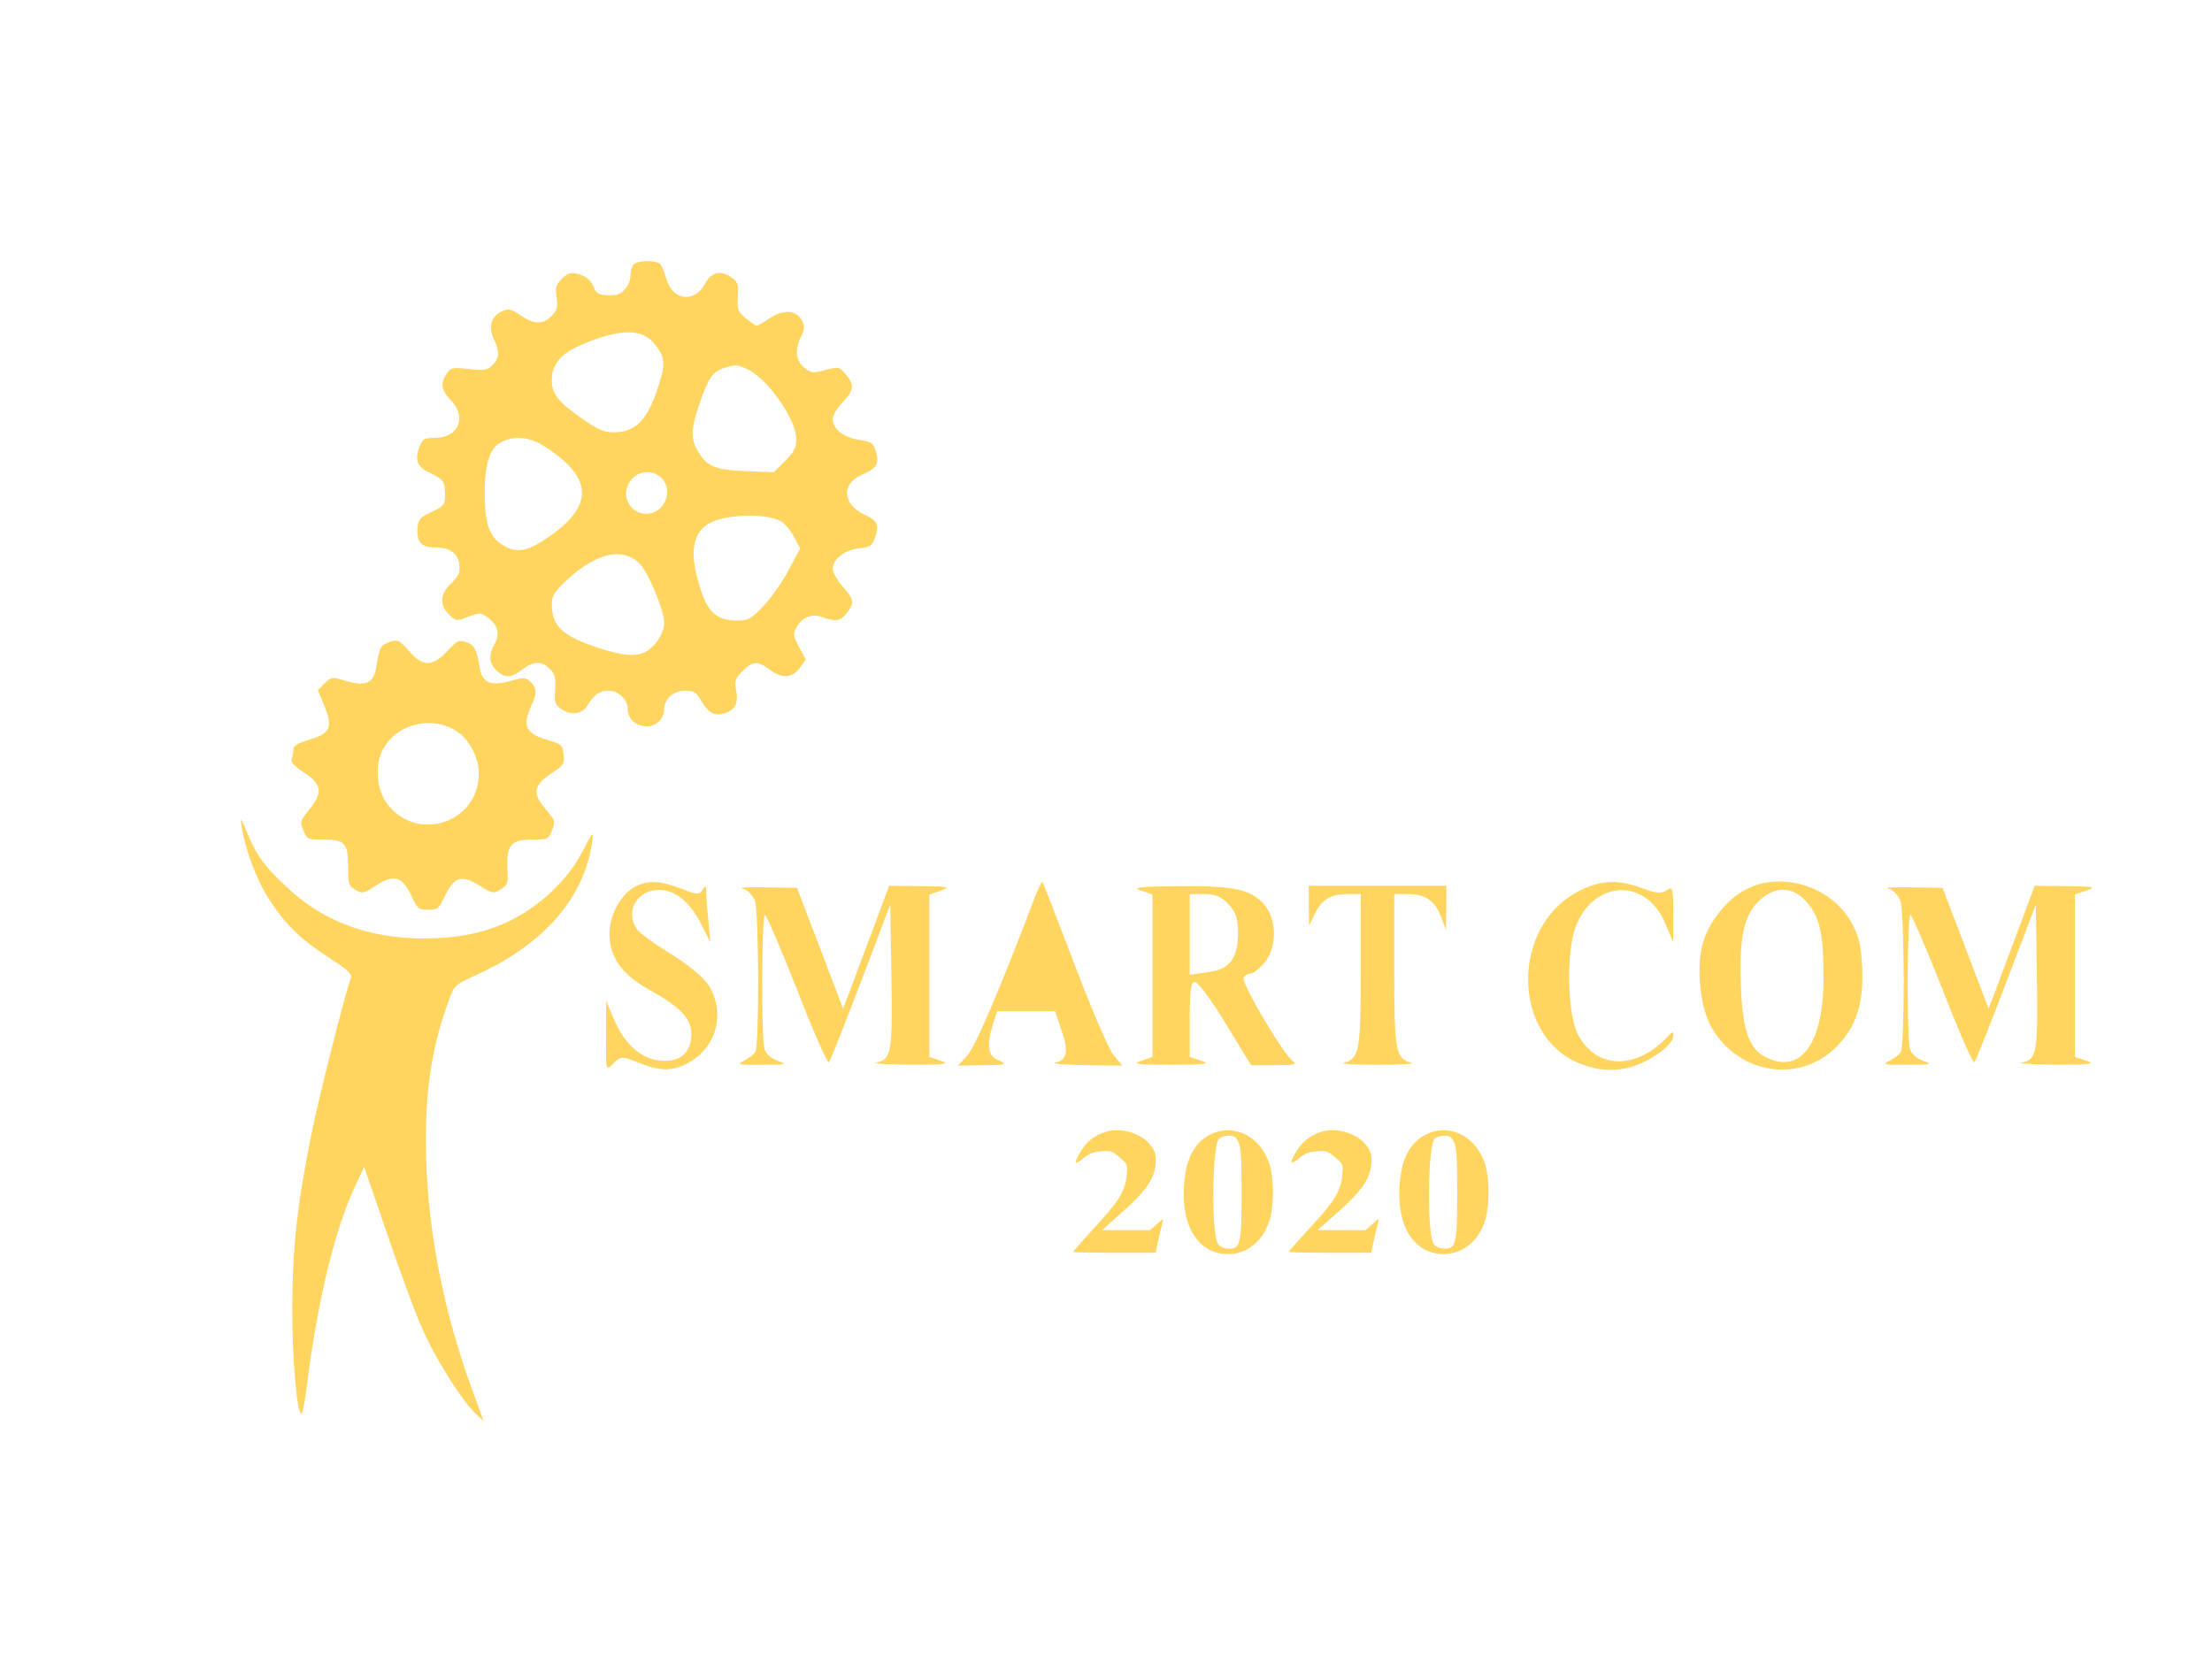
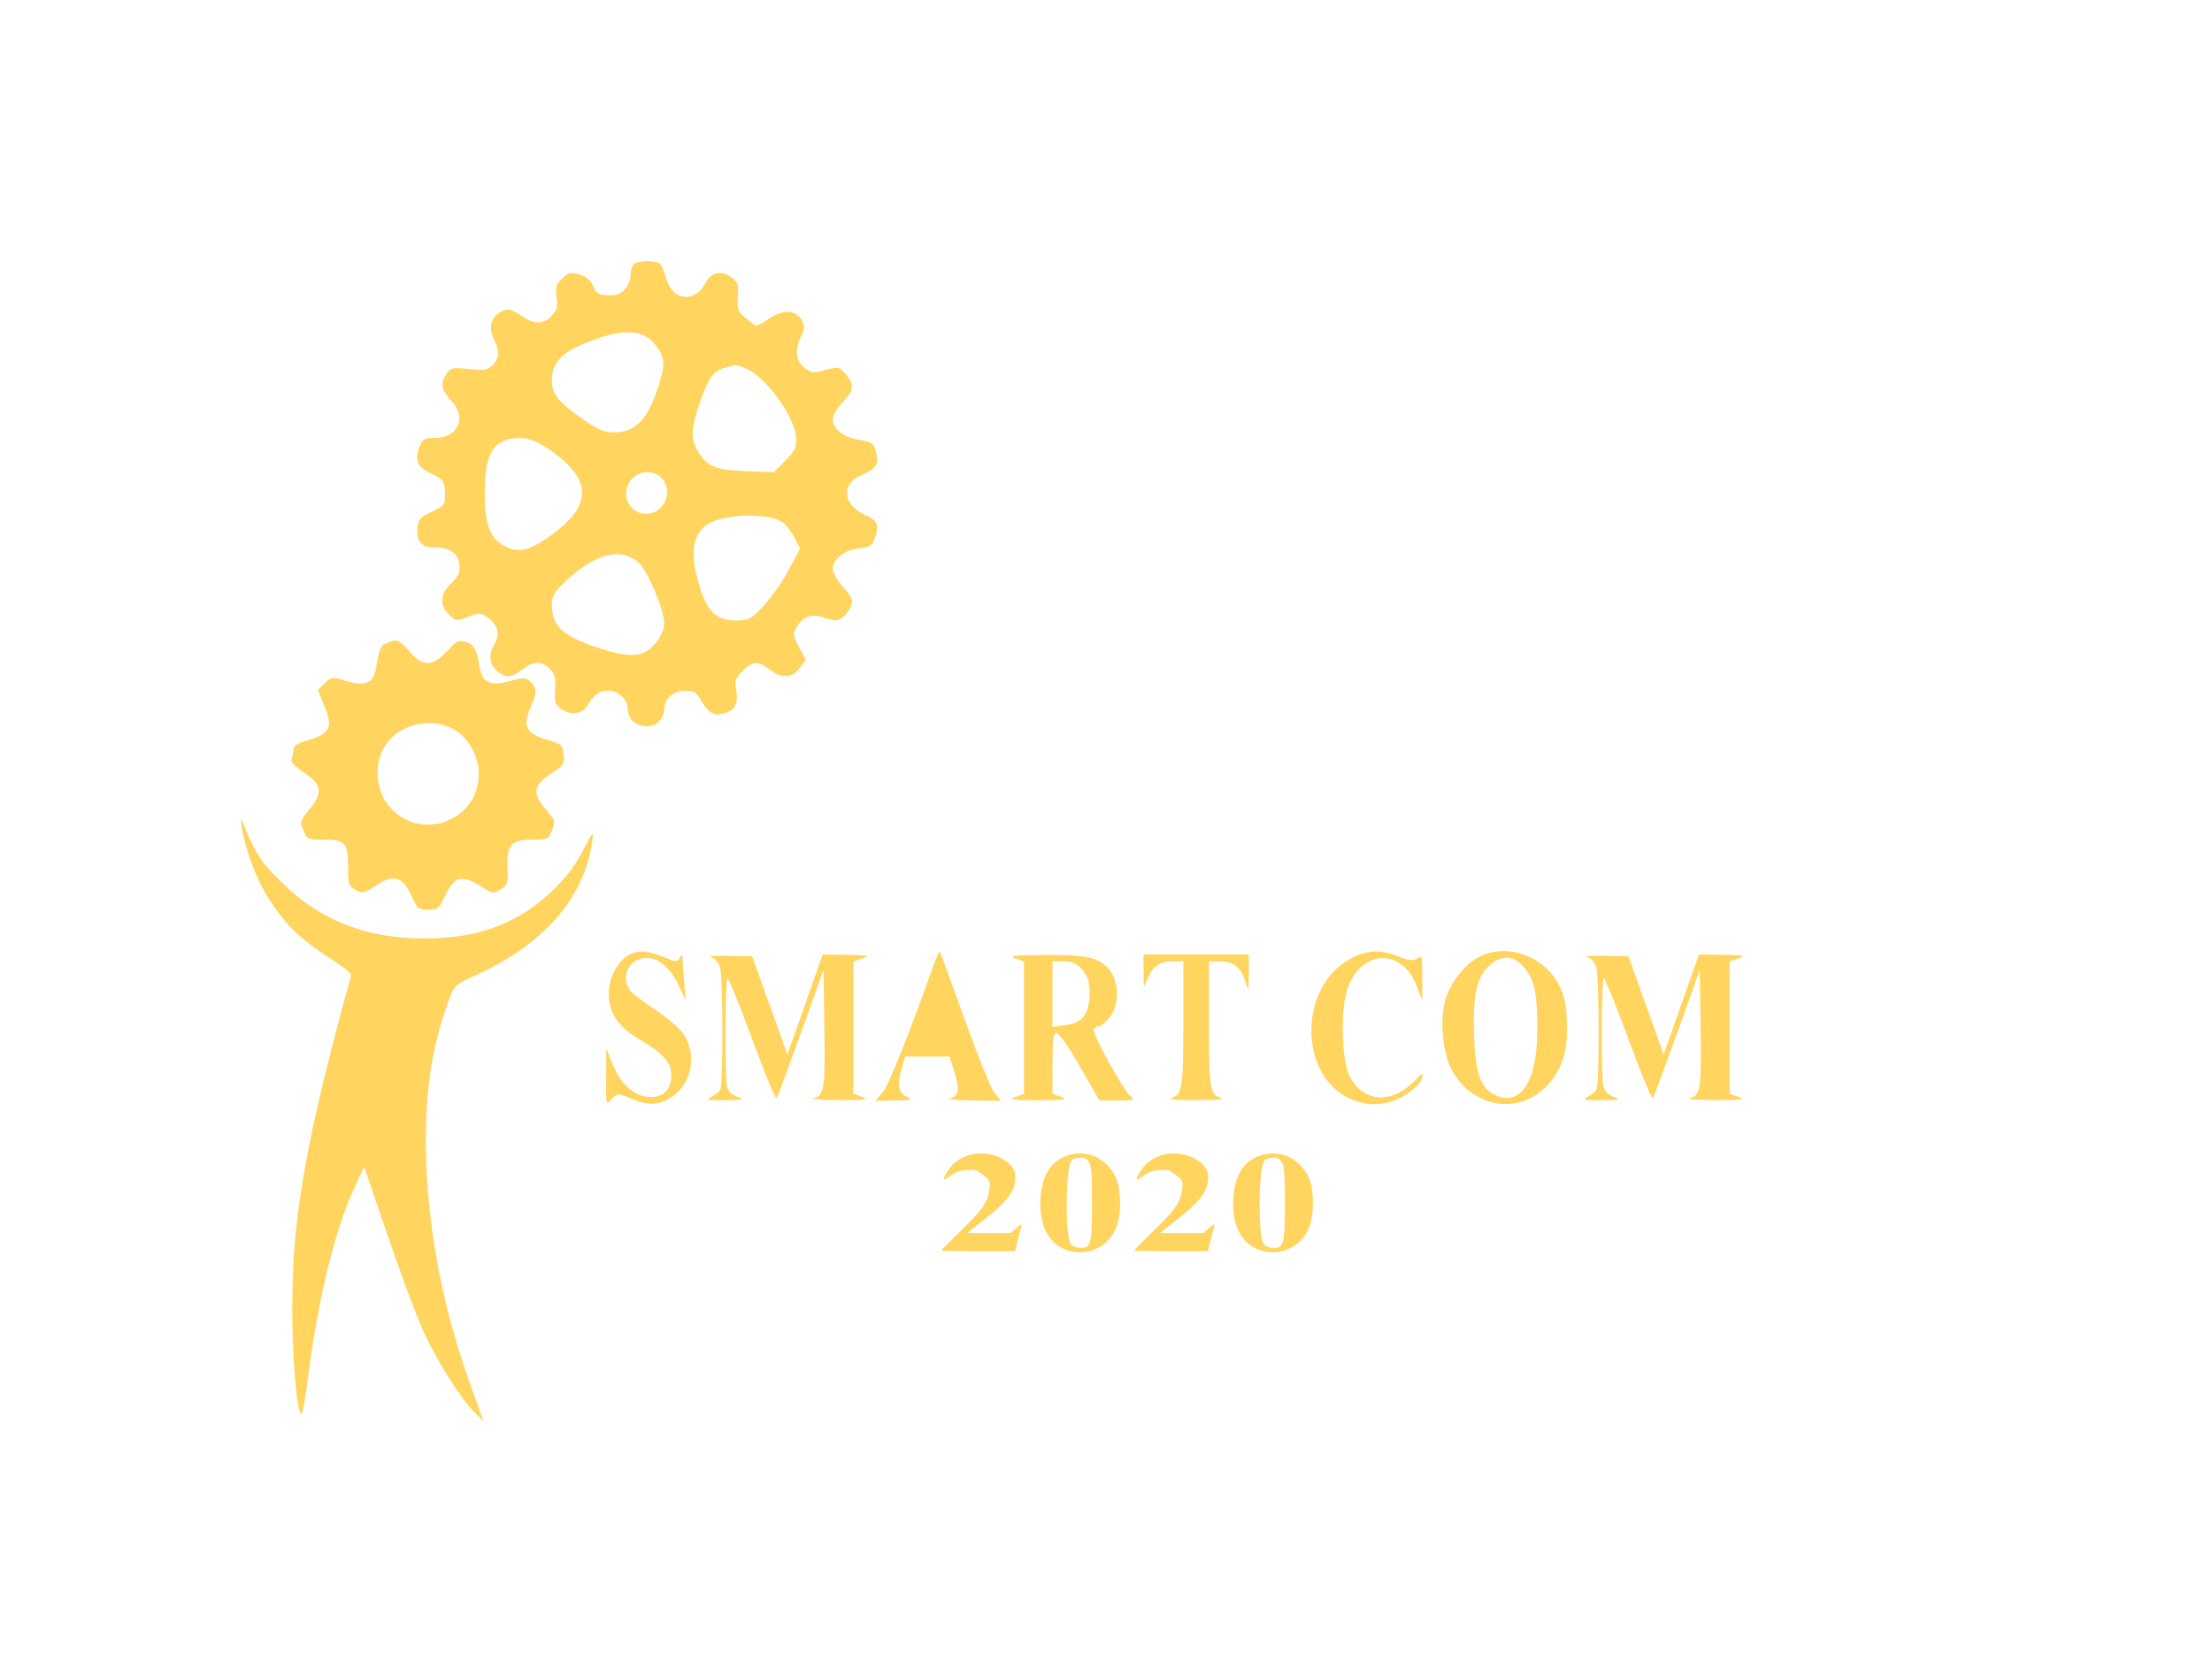
<svg xmlns="http://www.w3.org/2000/svg" version="1.1" id="Layer_1" x="0px" y="0px" viewBox="0 0 572 432" style="enable-background:new 0 0 572 432;" xml:space="preserve">
  <style type="text/css">
	.st0{fill:#FFD45F;}
</style>
  <g transform="translate(0,768) scale(0.1,-0.1)">
    <path class="st0" d="M1639.1,6996.2c-5.1-5.1-8.7-17.4-8.7-28.3c0-24-20.3-49.4-40-50.9c-34.1-2.9-47.9,1.5-53.8,17.4   c-8,21.1-21.1,32-45.8,37.8c-15.3,3.6-24,0.7-37.8-13.1c-15.3-15.3-17.4-22.5-13.8-47.9c3.6-25.4,1.5-33.4-12.3-47.9   c-21.8-23.2-46.5-23.2-81.4,1.5c-24,16-30.5,17.4-45.8,10.9c-29.1-13.1-37.8-40-23.2-71.2c16-33.4,15.3-50.9-2.9-69   c-13.1-13.1-20.3-14.5-60.3-10.2c-42.9,5.1-47.2,3.6-58.1-11.6c-17.4-24.7-14.5-42.9,10.9-69c42.1-43.6,19.6-97.3-41.4-97.3   c-26.9,0-31.2-2.2-39.2-21.1c-13.8-34.9-7.3-53.8,25.4-69c35.6-16.7,40-22.5,40-57.4c0-25.4-2.2-28.3-34.1-43.6   c-29.8-13.8-34.9-19.6-37-39.2c-3.6-38.5,8.7-53,45.8-53c45.8,0,67.6-23.2,61.7-64.7c-0.7-5.8-10.9-19.6-22.5-30.5   c-26.9-24.7-28.3-55.2-2.9-79.2c17.4-16.7,18.2-16.7,48.7-5.1c27.6,10.9,32,10.9,47.2,0.7c28.3-18.2,36.3-44.3,21.8-69.7   c-16.7-29.1-15.3-50.9,4.4-69.7c21.8-20.3,37-20.3,66.1,2.2c29.1,21.8,50.1,23.2,69.7,3.6c16-16,17.4-20.3,15.3-62.5   c-1.5-24.7,1.5-32.7,14.5-42.1c26.9-18.2,55.2-15.3,69.7,8.7c17.4,28.3,31.2,37.8,54.5,37.8c24.7,0,49.4-23.2,49.4-45.8   c0-24,14.5-40.7,40.7-45.8c27.6-5.1,53.8,16,53.8,44.3c0,26.2,24,47.2,54.5,47.2c21.8,0,28.3-3.6,40.7-25.4   c20.3-34.1,35.6-41.4,63.9-32c25.4,8.7,33.4,26.9,26.2,61.7c-3.6,21.1-1.5,28.3,17.4,46.5c26.2,26.9,39.2,26.9,71.2,2.9   c30.5-23.2,57.4-21.1,77.7,6.5l14.5,20.3l-17.4,32c-15.3,28.3-16,34.1-8,49.4c15.3,28.3,40,38.5,69,28.3   c34.9-12.3,45-10.9,61.7,10.2c21.1,26.2,19.6,36.3-10.2,69c-13.8,16-25.4,36.3-25.4,45c0,26.2,30.5,50.1,68.3,53.8   c29.8,3.6,33.4,6.5,41.4,29.1c10.2,32,5.8,42.9-27.6,58.1c-58.1,27.6-61,80.6-5.1,103.9c37,16,43.6,27.6,34.1,60.3   c-5.8,20.3-10.2,24-42.1,29.1c-41.4,6.5-69,28.3-69,53.8c0,10.2,10.9,28.3,25.4,43.6c29.8,31.2,31.2,45,8,72.6   c-17.4,19.6-18.2,19.6-52.3,10.9c-31.2-8.7-36.3-8-53,4.4c-23.2,17.4-27.6,45.8-10.9,79.9c10.9,23.2,10.9,28.3,2.2,45   c-15.3,26.2-47.9,27.6-82.8,4.4c-15.3-10.9-29.8-18.9-33.4-18.9c-2.9,0-16,8.7-28.3,18.9c-20.3,17.4-22.5,22.5-20.3,55.9   c2.2,32,0,37.8-17.4,50.1c-25.4,19.6-53,13.1-67.6-16.7c-26.2-50.1-83.5-43.6-99.5,10.9c-4.4,16-11.6,34.1-15.3,39.2   C1699.4,7007.1,1650.7,7007.8,1639.1,6996.2z M1690.7,6792.8c29.1-34.9,31.2-52.3,12.3-110.4c-28.3-88.6-58.8-120.6-116.2-120.6   c-24,0-40,6.5-78.5,33.4c-66.8,46.5-81.4,65.4-81.4,102.4c0,39.2,23.2,67.6,74.1,89.4C1598.4,6829.8,1658,6831.3,1690.7,6792.8z    M1930.4,6725.9c51.6-21.1,128.6-130,128.6-180.9c0-24-5.1-33.4-29.1-57.4l-29.1-29.1l-71.2,2.9c-79.9,2.9-101,11.6-124.9,51.6   c-18.9,30.5-18.2,57.4,3.6,121.3c23.2,68.3,34.9,85,63.9,93.7C1904.3,6737.6,1904.3,6737.6,1930.4,6725.9z M1405.9,6526.9   c130-82.8,132.2-156.2,5.8-240.5c-51.6-34.9-79.9-37.8-116.2-13.1c-29.8,19.6-41.4,54.5-42.1,122.8   c-0.7,77.7,10.9,120.6,37.8,137.3C1325.3,6553.8,1366.7,6551.6,1405.9,6526.9z M1708.9,6445.5c34.9-32.7,10.2-94.4-37.8-94.4   c-38.5,0-63.2,40-47.2,74.8C1639.1,6460.1,1682.7,6469.5,1708.9,6445.5z M2021.9,6330c10.2-6.5,24.7-25.4,32.7-40.7l14.5-28.3   l-29.1-53.8c-15.3-30.5-45-71.9-64.7-93.7c-33.4-34.9-40-38.5-68.3-38.5c-60.3,0-82.8,25.4-106.1,118.4   c-16.7,70.5-4.4,115.5,38.5,135.8C1887.6,6351.8,1990.7,6351.8,2021.9,6330z M1652.9,6223.3c22.5-21.1,64.7-122,64.7-154   c0-28.3-26.2-66.1-53-77.7c-26.9-10.9-62.5-6.5-131.5,17.4c-81.4,29.1-106.1,53.8-106.1,107.5c0,22.5,5.8,32,36.3,61   C1540.3,6249.4,1608.6,6266.1,1652.9,6223.3z" />
-     <path class="st0" d="M2857.1,4751.9c-27.3-9.2-47.6-25.3-61.6-48.8c-19.7-32.3-18-38.6,5.2-19.5c15.1,12.2,26.6,17.1,46.5,18.5   c24.4,2.5,27.9,1.5,47.6-15.2c21-17.6,21.5-18.5,18.6-48.4c-4-39.9-21-67.3-86-136.7c-28.5-31.3-52.2-58.1-52.2-59.6   c0-1.5,47.6-2.5,106.3-2.5h106.9l7,33.2c4,18.1,8.7,38.1,10.5,44.8c3.5,11.8,2.9,11.8-13.9-3.4l-18-16.1h-62.3h-62.1l51.6,45.9   c61.6,54.8,83.1,85.5,87.1,123.9c1.7,22.9,0,31.3-11.1,47.4C2954.6,4748.5,2897.7,4765.6,2857.1,4751.9z" />
-     <path class="st0" d="M3134.1,4747.6c-44.7-20-68.6-64-72.6-136.7c-6.4-101.1,35.5-169.5,106.9-174.4c52.2-3.4,97.6,30.7,115,88.9   c11.1,37.1,11.1,104.4,0,141.6C3261.2,4738.8,3195.1,4774.4,3134.1,4747.6z M3202.6,4725.6c6.4-13.1,8.1-42.5,8.1-131.8   c0-132.8-3.5-145.9-36.5-143.1c-12.1,1-20.4,5.4-25,13.1c-17.4,29.2-14.5,252.9,2.9,270.9c4.6,4.3,15.7,7.9,25,7.9   C3191,4742.7,3195.6,4739.8,3202.6,4725.6z" />
-     <path class="st0" d="M3414.6,4751.9c-27.3-9.2-47.6-25.3-61.6-48.8c-19.7-32.3-18-38.6,5.2-19.5c15.1,12.2,26.6,17.1,46.5,18.5   c24.4,2.5,27.9,1.5,47.6-15.2c21-17.6,21.5-18.5,18.6-48.4c-4-39.9-21-67.3-86-136.7c-28.5-31.3-52.2-58.1-52.2-59.6   c0-1.5,47.6-2.5,106.3-2.5h106.9l7,33.2c4,18.1,8.7,38.1,10.5,44.8c3.5,11.8,2.9,11.8-13.9-3.4l-18-16.1h-62.1h-62.1l51.6,45.9   c61.6,54.8,83.1,85.5,87.1,123.9c1.7,22.9,0,31.3-11.1,47.4C3512.2,4748.5,3455.3,4765.6,3414.6,4751.9z" />
-     <path class="st0" d="M3691.6,4747.6c-44.7-20-68.6-64-72.6-136.7c-6.4-101.1,35.5-169.5,106.9-174.4c52.2-3.4,97.6,30.7,115,88.9   c11.1,37.1,11.1,104.4,0,141.6C3818.9,4738.8,3752.7,4774.4,3691.6,4747.6z M3760.2,4725.6c6.4-13.1,8.1-42.5,8.1-131.8   c0-132.8-3.5-145.9-36.5-143.1c-12.1,1-20.4,5.4-25,13.1c-17.4,29.2-14.5,252.9,2.9,270.9c4.6,4.3,15.7,7.9,25,7.9   C3748.5,4742.7,3753.2,4739.8,3760.2,4725.6z" />
+     <path class="st0" d="M2507.8,4693c-24.4-7.3-42.6-20.2-55-39c-17.6-25.7-16.1-30.8,4.6-15.5c13.5,9.8,23.8,13.6,41.5,14.8   c21.8,2,24.9,1.2,42.6-12.1c18.8-14.1,19.3-14.8,16.6-38.6c-3.6-31.9-18.8-53.7-76.9-109.1c-25.5-25-46.7-46.4-46.7-47.6   c0-1.2,42.6-2,95-2h95.6l6.3,26.5c3.6,14.4,7.7,30.4,9.4,35.8c3.1,9.4,2.6,9.4-12.5-2.7l-16.1-12.9h-55.7H2501l46.2,36.6   c55,43.7,74.3,68.2,77.9,98.9c1.5,18.3,0,25-9.9,37.8C2595,4690.3,2544.1,4704,2507.8,4693z" />
+     <path class="st0" d="M2755.5,4689.6c-40-16-61.3-51-64.9-109.1c-5.8-80.7,31.7-135.3,95.6-139.2c46.7-2.7,87.3,24.5,102.9,70.9   c9.9,29.6,9.9,83.4,0,113C2869.2,4682.6,2810,4711,2755.5,4689.6z M2816.7,4672c5.8-10.5,7.2-33.9,7.2-105.2   c0-106-3.1-116.4-32.7-114.2c-10.8,0.8-18.2,4.3-22.4,10.5c-15.6,23.3-13,201.9,2.6,216.2c4.1,3.5,14,6.3,22.4,6.3   C2806.4,4685.7,2810.6,4683.4,2816.7,4672z" />
+     <path class="st0" d="M3006.4,4693c-24.4-7.3-42.6-20.2-55-39c-17.6-25.7-16.1-30.8,4.6-15.5c13.5,9.8,23.8,13.6,41.5,14.8   c21.8,2,24.9,1.2,42.6-12.1c18.8-14.1,19.3-14.8,16.6-38.6c-3.6-31.9-18.8-53.7-76.9-109.1c-25.5-25-46.7-46.4-46.7-47.6   c0-1.2,42.6-2,95-2h95.6l6.3,26.5c3.6,14.4,7.7,30.4,9.4,35.8c3.1,9.4,2.6,9.4-12.5-2.7l-16.1-12.9h-55.6h-55.6l46.2,36.6   c55,43.7,74.3,68.2,77.9,98.9c1.5,18.3,0,25-9.9,37.8C3093.7,4690.3,3042.8,4704,3006.4,4693z" />
+     <path class="st0" d="M3254.1,4689.6c-40-16-61.3-51-64.9-109.1c-5.8-80.7,31.7-135.3,95.6-139.2c46.7-2.7,87.3,24.5,102.9,70.9   c9.9,29.6,9.9,83.4,0,113C3368,4682.6,3308.7,4711,3254.1,4689.6z M3315.5,4672c5.8-10.5,7.2-33.9,7.2-105.2   c0-106-3.1-116.4-32.7-114.2c-10.8,0.8-18.2,4.3-22.4,10.5c-15.6,23.3-13,201.9,2.6,216.2c4.1,3.5,14,6.3,22.4,6.3   C3305,4685.7,3309.2,4683.4,3315.5,4672z" />
    <path class="st0" d="M1000.6,6016.9c-16.7-6.5-20.3-15.3-27.6-62.5c-6.5-41.4-27.6-50.9-78.5-35.6c-36.3,10.9-37.8,10.9-55.2-6.5   l-17.4-17.4l16.7-40.7c23.2-55.2,15.3-71.9-40-87.9c-29.8-8.7-40-15.3-40-25.4c0-7.3-2.2-18.2-4.4-24.7   c-2.9-7.3,7.3-18.2,32.7-34.9c45.8-29.8,48.7-51.6,12.3-95.9c-23.2-29.1-24-31.2-14.5-53.8c9.4-22.5,10.9-23.2,52.3-23.2   c55.2,0,63.2-8.7,63.2-71.9c0-43.6,1.5-47.9,18.9-58.1c18.2-10.2,21.8-9.4,53.8,11.6c45.8,29.8,67.6,23.2,90.8-26.9   c16-34.1,18.9-36.3,43.6-36.3s27.6,2.2,43.6,36.3c23.2,49.4,42.9,55.2,89.4,26.2c34.1-21.1,35.6-21.1,54.5-9.4   c18.2,10.9,19.6,15.3,17.4,53c-2.9,61,9.4,75.5,63.2,75.5c40.7,0,42.9,0.7,51.6,22.5c6.5,14.5,7.3,26.2,2.9,32   c-3.6,5.1-15.3,20.3-26.2,33.4c-26.9,34.1-21.1,55.2,22.5,83.5c32,21.8,34.1,24.7,31.2,48.7c-2.9,24.7-5.1,26.9-42.1,37.8   c-55.2,16-65.4,36.3-42.1,86.4c16.7,36.3,16,50.1-6.5,68.3c-8,6.5-18.9,5.8-47.2-2.2c-48.7-14.5-71.9-5.1-78.5,32   c-8,49.4-14.5,61.7-35.6,68.3c-18.9,6.5-23.2,4.4-48.7-23.2c-38.5-40.7-63.9-40.7-98.1-0.7   C1032.5,6025.7,1026.7,6027.8,1000.6,6016.9z M1178.6,5790.3c34.1-21.1,59.6-68.3,59.6-111.9c-0.7-124.9-156.2-178.7-234.6-80.6   c-28.3,34.9-35.6,97.3-16,138.7C1020.2,5805.6,1111.7,5831,1178.6,5790.3z" />
    <path class="st0" d="M625,5541.1c10.9-65.4,40.7-143.1,76.3-195.4c41.4-62.5,81.4-99.5,156.9-147.5c37-24,52.3-37,49.4-45   c-24.7-79.9-82.1-307.3-101.7-403.9c-37-181.6-49.4-292.8-50.1-450.4c-0.7-132.2,13.1-287.7,24.7-274.6   c2.9,2.9,10.9,50.1,17.4,103.9c26.2,198.3,69.7,374.8,118.4,479.4l25.4,54.5l59.6-174.3c32.7-95.9,73.4-206.3,90.8-244.8   c33.4-76.3,102.4-186,137.3-218.7l21.1-20.3l-32,88.6c-69.7,191.8-109.7,392.3-116.2,581.1c-5.8,167.1,11.6,292,57.4,416.2   c15.3,42.1,16,42.9,70.5,67.6c177.2,80.6,281.1,200.5,301.5,347.2c3.6,26.9,1.5,25.4-25.4-26.9c-21.1-40-44.3-69.7-79.9-103.9   c-89.4-83.5-190.3-121.3-329.8-121.3c-143.8,0-263.7,45-357.4,135.1c-57.4,53.8-75.5,79.2-101.7,141.7   C621.4,5568,620.7,5568.7,625,5541.1z" />
    <path class="st0" d="M4280,3710h175h175" />
-     <path class="st0" d="M1647.3,5389.1c-39.4-17.3-71.2-73.6-71.2-124.5c0-59.5,30.8-103.9,100-142.9   c85.6-47.6,111.6-75.8,111.6-116.9c0-49.8-32.7-75.8-87.5-67.1c-47.1,6.5-89.4,47.6-114.4,110.4l-18.3,43.3v-90.9   c-1-90.9-1-90.9,18.3-71.4c19.2,19.5,22.1,19.5,65.4,2.2c59.6-23.8,92.3-22.7,136.6,4.3c67.3,42.2,86.6,125.5,46.2,193.7   c-13.5,21.6-51.9,54.1-99.1,83.3c-42.3,26-82.7,55.2-88.5,64.9c-30.8,45.5,1,100.7,57.7,100.7c41.4,0,78.9-30.3,107.7-85.5l25-49.8   l-4.8,53c-2.9,29.2-5.8,62.8-5.8,75.8c0,18.4-1.9,19.5-9.6,6.5c-7.7-13-14.4-13-54.8,3.2C1711.7,5401,1679.1,5404.2,1647.3,5389.1z   " />
-     <path class="st0" d="M2672.5,5350.1c-86.6-228.4-152-381-172.2-401.5l-23.1-24.9l66.4,1.1c55.8,0,62.5,2.2,40.4,11.9   c-29.8,11.9-33.7,36.8-16.3,94.2l10.6,33.6h75h75l16.3-48.7c19.2-55.2,15.4-77.9-16.3-84.4c-12.5-2.2,22.1-5.4,76-6.5l98.1-1.1   l-21.2,24.9c-12.5,13-57.7,119.1-101.9,234.9c-44.2,115.8-81.7,213.2-83.7,215.4C2693.7,5401,2683.1,5379.3,2672.5,5350.1z" />
-     <path class="st0" d="M4080.5,5373.9c-174.1-90.9-171.2-374.5,4.8-444.8c65.4-26,125-20.6,184.7,14.1c30.8,18.4,52.9,39,55.8,52   c2.9,19.5,1.9,19.5-19.2-2.2c-79.8-81.2-179.8-76.8-226,10.8c-27.9,53-30.8,215.4-5.8,280.3c48.1,122.3,184.7,125.5,232.7,4.3   l19.2-45.5v73.6c0,67.1-1,71.4-17.3,60.6c-13.5-9.7-27.9-7.6-62.5,5.4C4183.4,5406.4,4138.2,5404.2,4080.5,5373.9z" />
-     <path class="st0" d="M4514.3,5379.3c-47.1-23.8-95.2-83.3-110.6-137.5c-18.3-62.8-7.7-168.8,23.1-220.8   c71.2-121.2,227.9-143.9,323.1-47.6c51,52,70.2,113.6,65.4,206.7c-2.9,58.4-9.6,83.3-30.8,119.1   C4730.7,5389.1,4605.7,5426.9,4514.3,5379.3z M4673.9,5344.7c33.7-40,42.3-85.5,41.4-204.6c-1.9-163.4-61.6-240.3-151-193.7   c-41.4,21.6-58.7,70.3-62.5,182.9c-4.8,125.5,7.7,184,47.1,220.8C4591.2,5390.1,4637.4,5388,4673.9,5344.7z" />
-     <path class="st0" d="M1920.4,5381.5c12.5-2.2,26-17.3,31.7-31.4c10.6-32.5,11.5-372.3,1-390.7c-3.8-7.6-18.3-17.3-30.8-23.8   c-19.2-8.7-8.7-10.8,48.1-9.7c59.6,0,66.4,1.1,42.3,9.7c-19.2,6.5-32.7,18.4-36.5,33.6c-7.7,35.7-6.7,344.2,1.9,344.2   c3.8,0,41.4-87.7,83.7-194.8c41.4-107.1,78.9-191.6,81.7-186.2c3.8,4.3,40.4,97.4,82.7,207.8l76,200.2l2.9-188.3   c2.9-195.9,0-212.1-39.4-220.8c-11.5-2.2,28.9-4.3,89.4-5.4c83.7,0,102.9,2.2,79.8,9.7l-31.7,10.8v210v210l31.7,10.8   c25,8.7,16.3,9.7-51.9,10.8l-83.7,1.1l-45.2-121.2c-25-67.1-51.9-138.5-59.6-159.1l-14.4-37.9l-59.6,156.9l-59.6,155.9l-80.8,1.1   C1934.9,5385.8,1907.9,5384.7,1920.4,5381.5z" />
-     <path class="st0" d="M2949.5,5377.2l30.8-10.8v-210v-210l-30.8-10.8c-24-7.6-5.8-9.7,78.9-9.7s102.9,2.2,79.8,9.7l-31.7,10.8v96.3   c0,77.9,2.9,97.4,13.5,97.4c7.7,0,44.2-48.7,79.8-108.2l65.4-107.1h62.5c47.1,0,58.7,2.2,45.2,10.8   c-23.1,15.2-133.7,202.4-127,215.4c2.9,6.5,11.5,10.8,18.3,10.8c6.7,0,22.1,13,35.6,28.1c32.7,39,32.7,110.4,0,149.4   c-33.7,40-76,49.8-222.2,48.7C2949.5,5386.9,2925.5,5384.7,2949.5,5377.2z M3177.5,5340.4c18.3-19.5,24-37.9,24-73.6   c0-66-22.1-95.2-79.8-101.7l-45.2-6.5v105v103.9h38.5C3143.8,5367.4,3160.1,5359.8,3177.5,5340.4z" />
-     <path class="st0" d="M3384.2,5338.2l1-52l14.4,29.2c17.3,37.9,41.4,52,84.6,52h34.6v-198.1c0-207.8-3.8-227.3-43.3-238.1   c-10.6-3.2,28.9-5.4,86.6-5.4c58.7,0,97.1,2.2,86.6,5.4c-39.4,10.8-43.3,30.3-43.3,238.1v198.1h34.6c45.2,0,70.2-16.2,85.6-57.4   l13.5-34.6l1,57.4v56.3h-177.9h-177.9V5338.2z" />
-     <path class="st0" d="M4882.6,5381.5c12.5-2.2,26-17.3,31.7-31.4c10.6-32.5,11.5-372.3,1-390.7c-3.8-7.6-18.3-17.3-30.8-23.8   c-19.2-8.7-8.7-10.8,48.1-9.7c59.6,0,66.4,1.1,42.3,9.7c-19.2,6.5-32.7,18.4-36.5,33.6c-7.7,35.7-6.7,344.2,1.9,344.2   c3.8,0,41.4-87.7,83.7-194.8c41.4-107.1,78.9-191.6,81.7-186.2c3.8,4.3,40.4,97.4,82.7,207.8l76,200.2l2.9-188.3   c2.9-195.9,0-212.1-39.4-220.8c-11.5-2.2,28.9-4.3,89.4-5.4c83.7,0,102.9,2.2,79.8,9.7l-31.7,10.8v210v210l31.7,10.8   c25,8.7,16.3,9.7-51.9,10.8l-83.7,1.1l-45.2-121.2c-25-67.1-51.9-138.5-59.6-159.1l-14.4-37.9l-59.6,156.9l-59.6,155.9l-80.8,1.1   C4897.1,5385.8,4870.1,5384.7,4882.6,5381.5z" />
+     <path class="st0" d="M1628.5,5211c-30.2-14.1-54.4-59.9-54.4-101.2c0-48.4,23.5-84.5,76.5-116.2c65.5-38.7,85.3-61.6,85.3-95.1   c0-40.5-25-61.6-66.9-54.6c-36,5.3-68.4,38.7-87.5,89.8l-14,35.2l0-73.9c-0.7-73.9-0.7-73.9,14-58.1c14.7,15.8,16.9,15.8,50,1.8   c45.6-19.4,70.6-18.5,104.5,3.5c51.5,34.3,66.2,102.1,35.3,157.5c-10.3,17.6-39.7,44-75.8,67.8c-32.4,21.1-63.3,44.9-67.7,52.8   c-23.5,37,0.7,81.9,44.1,81.9c31.6,0,60.3-24.6,82.4-69.5l19.1-40.5l-3.7,43.1c-2.2,23.8-4.4,51-4.4,61.6c0,15-1.5,15.8-7.4,5.3   c-5.9-10.6-11-10.6-41.9,2.6C1677.8,5220.7,1652.7,5223.3,1628.5,5211z" />
+     <path class="st0" d="M2412.7,5179.4c-66.2-185.7-116.2-309.8-131.7-326.5l-17.7-20.2l50.8,0.9c42.7,0,47.8,1.8,30.9,9.7   c-22.8,9.7-25.8,29.9-12.5,76.6l8.1,27.3l57.4,0l57.4,0l12.5-39.6c14.7-44.9,11.8-63.4-12.5-68.7c-9.6-1.8,16.9-4.4,58.1-5.3   l75-0.9l-16.2,20.2c-9.6,10.6-44.1,96.8-78,191c-33.8,94.2-62.5,173.4-64,175.1S2420.8,5203.1,2412.7,5179.4z" />
+     <path class="st0" d="M3489.7,5198.8c-133.2-73.9-130.9-304.5,3.7-361.7c50-21.1,95.6-16.7,141.2,11.4c23.5,15,40.5,31.7,42.7,42.2   c2.2,15.8,1.5,15.8-14.7-1.8c-61.1-66-137.6-62.5-172.9,8.8c-21.3,43.1-23.5,175.1-4.4,228c36.8,99.5,141.2,102.1,178,3.5l14.7-37   l0,59.9c0,54.6-0.7,58.1-13.2,49.3c-10.3-7.9-21.3-6.2-47.8,4.4C3568.4,5225.2,3533.9,5223.4,3489.7,5198.8z" />
+     <path class="st0" d="M3821.5,5203.2c-36-19.4-72.8-67.8-84.6-111.8c-14-51-5.9-137.3,17.7-179.6c54.4-98.6,174.4-117.1,247.2-38.7   c39,42.2,53.7,92.4,50,168.1c-2.2,47.5-7.4,67.8-23.5,96.8C3987.1,5211.1,3891.4,5241.9,3821.5,5203.2z M3943.6,5175   c25.8-32.6,32.4-69.5,31.6-166.3c-1.5-132.9-47.1-195.4-115.5-157.6c-31.6,17.6-44.9,57.2-47.8,148.7   c-3.7,102.1,5.9,149.6,36,179.6C3880.4,5212,3915.7,5210.2,3943.6,5175z" />
+     <path class="st0" d="M1837.4,5204.9c9.6-1.8,19.9-14.1,24.3-25.5c8.1-26.4,8.8-302.8,0.7-317.7c-2.9-6.2-14-14.1-23.5-19.4   c-14.7-7-6.6-8.8,36.8-7.9c45.6,0,50.8,0.9,32.4,7.9c-14.7,5.3-25,15-28,27.3c-5.9,29-5.2,279.9,1.5,279.9   c2.9,0,31.6-71.3,64-158.4c31.6-87.1,60.3-155.8,62.5-151.4c2.9,3.5,30.9,79.2,63.3,169l58.1,162.8l2.2-153.1   c2.2-159.3,0-172.5-30.2-179.6c-8.8-1.8,22.1-3.5,68.4-4.4c64,0,78.7,1.8,61.1,7.9l-24.3,8.8l0,170.8l0,170.8l24.3,8.8   c19.1,7,12.5,7.9-39.7,8.8l-64,0.9l-34.6-98.6c-19.1-54.6-39.7-112.7-45.6-129.4l-11-30.8l-45.6,127.6l-45.6,126.7l-61.8,0.9   C1848.4,5208.4,1827.8,5207.5,1837.4,5204.9z" />
+     <path class="st0" d="M2624.6,5201.4l23.5-8.8l0-170.8l0-170.8l-23.5-8.8c-18.4-6.2-4.4-7.9,60.3-7.9c64.7,0,78.7,1.8,61.1,7.9   l-24.3,8.8l0,78.3c0,63.4,2.2,79.2,10.3,79.2c5.9,0,33.8-39.6,61.1-88l50-87.1l47.8,0c36,0,44.9,1.8,34.6,8.8   c-17.7,12.3-102.3,164.6-97.1,175.1c2.2,5.3,8.8,8.8,14,8.8c5.1,0,16.9,10.6,27.2,22.9c25,31.7,25,89.8,0,121.5   c-25.8,32.6-58.1,40.5-169.9,39.6C2624.6,5209.3,2606.2,5207.5,2624.6,5201.4z M2798.9,5171.5c14-15.8,18.4-30.8,18.4-59.8   c0-53.7-16.9-77.5-61.1-82.7l-34.6-5.3l0,85.4l0,84.5l29.4,0C2773.2,5193.5,2785.7,5187.3,2798.9,5171.5z" />
+     <path class="st0" d="M2957.1,5169.7l0.7-42.2l11,23.8c13.2,30.8,31.6,42.2,64.7,42.3l26.5,0l0-161.1c0-169-2.9-184.8-33.1-193.6   c-8.1-2.6,22.1-4.4,66.2-4.4c44.9,0,74.3,1.8,66.2,4.4c-30.2,8.8-33.1,24.6-33.1,193.6l0,161.1l26.5,0c34.6,0,53.7-13.2,65.5-46.6   l10.3-28.2l0.7,46.6l0,45.8l-136.1,0l-136.1,0L2957.1,5169.7z" />
+     <path class="st0" d="M4103.3,5205c9.6-1.8,19.9-14.1,24.3-25.5c8.1-26.4,8.8-302.8,0.7-317.7c-2.9-6.2-14-14.1-23.5-19.4   c-14.7-7-6.6-8.8,36.8-7.9c45.6,0,50.8,0.9,32.4,7.9c-14.7,5.3-25,15-28,27.3c-5.9,29-5.2,279.9,1.5,279.9   c2.9,0,31.6-71.3,64-158.4c31.6-87.1,60.3-155.8,62.5-151.4c2.9,3.5,30.9,79.2,63.3,169l58.1,162.8l2.2-153.1   c2.2-159.3,0-172.5-30.2-179.6c-8.8-1.8,22.1-3.5,68.4-4.4c64,0,78.7,1.8,61.1,7.9l-24.3,8.8l0,170.8l0,170.8l24.3,8.8   c19.1,7,12.5,7.9-39.7,8.8l-64,0.9l-34.6-98.6c-19.1-54.6-39.7-112.7-45.6-129.4l-11-30.8l-45.6,127.6l-45.6,126.7l-61.8,0.9   C4114.3,5208.5,4093.7,5207.6,4103.3,5205z" />
  </g>
</svg>
